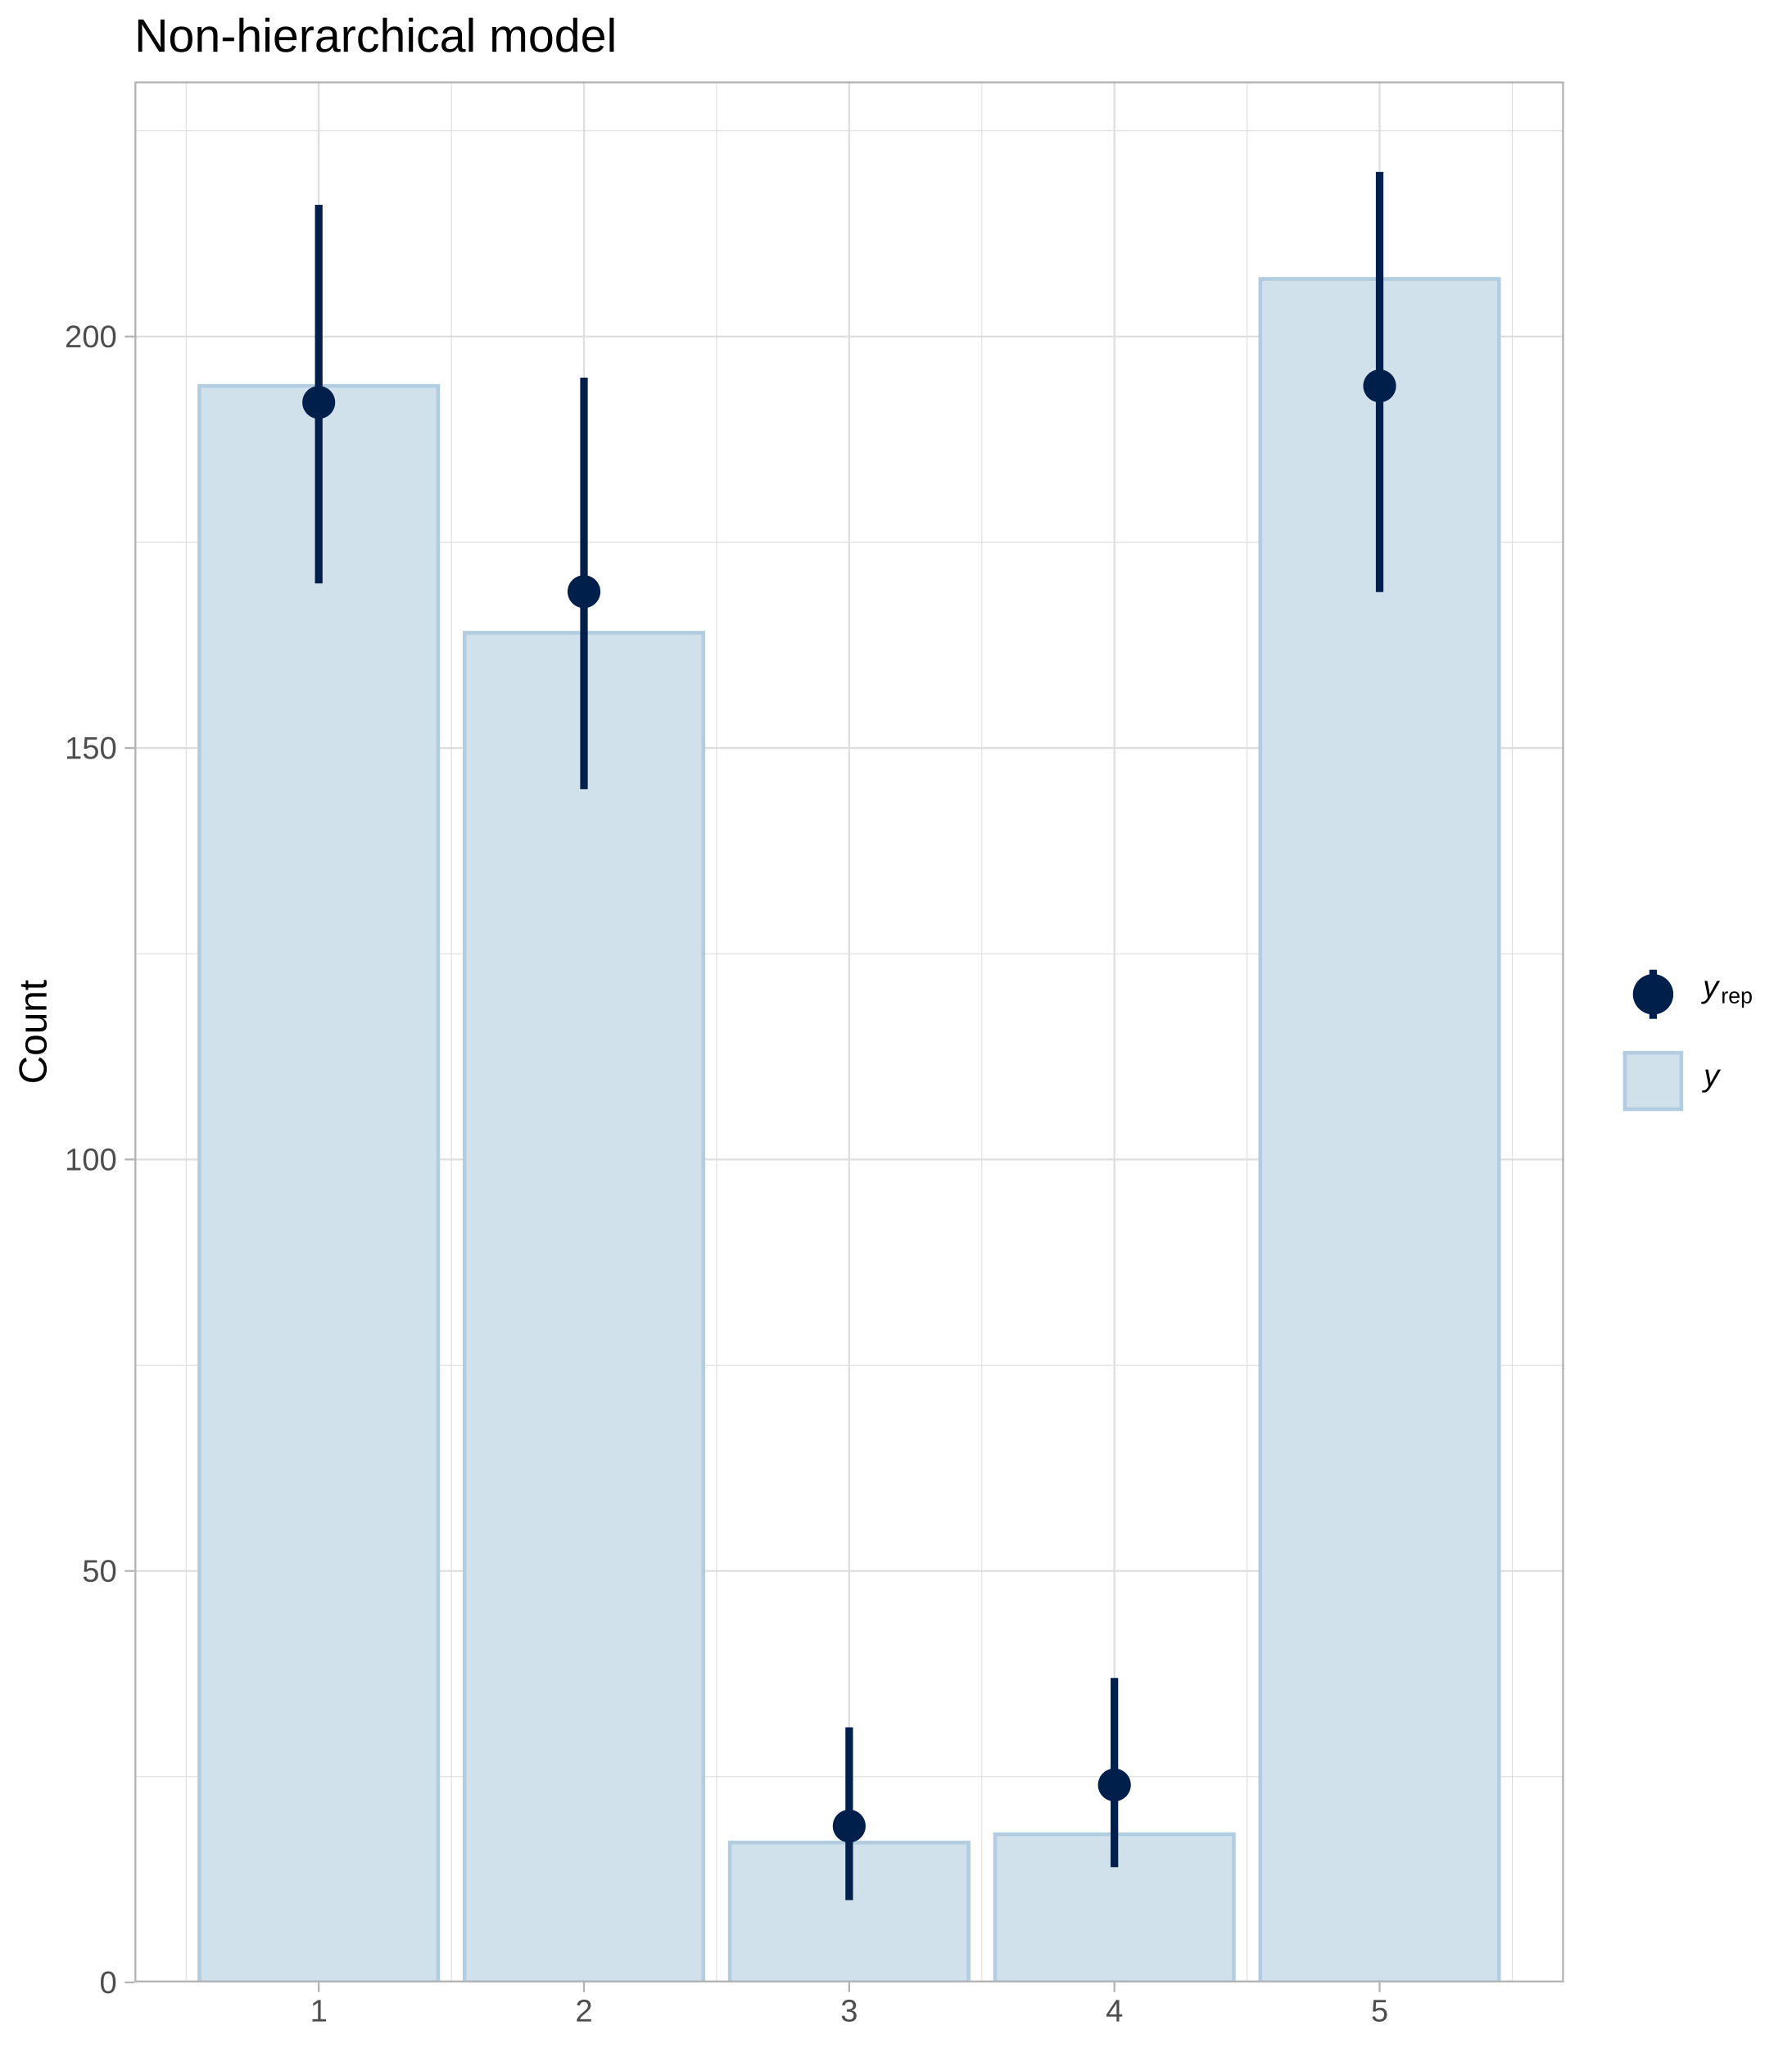
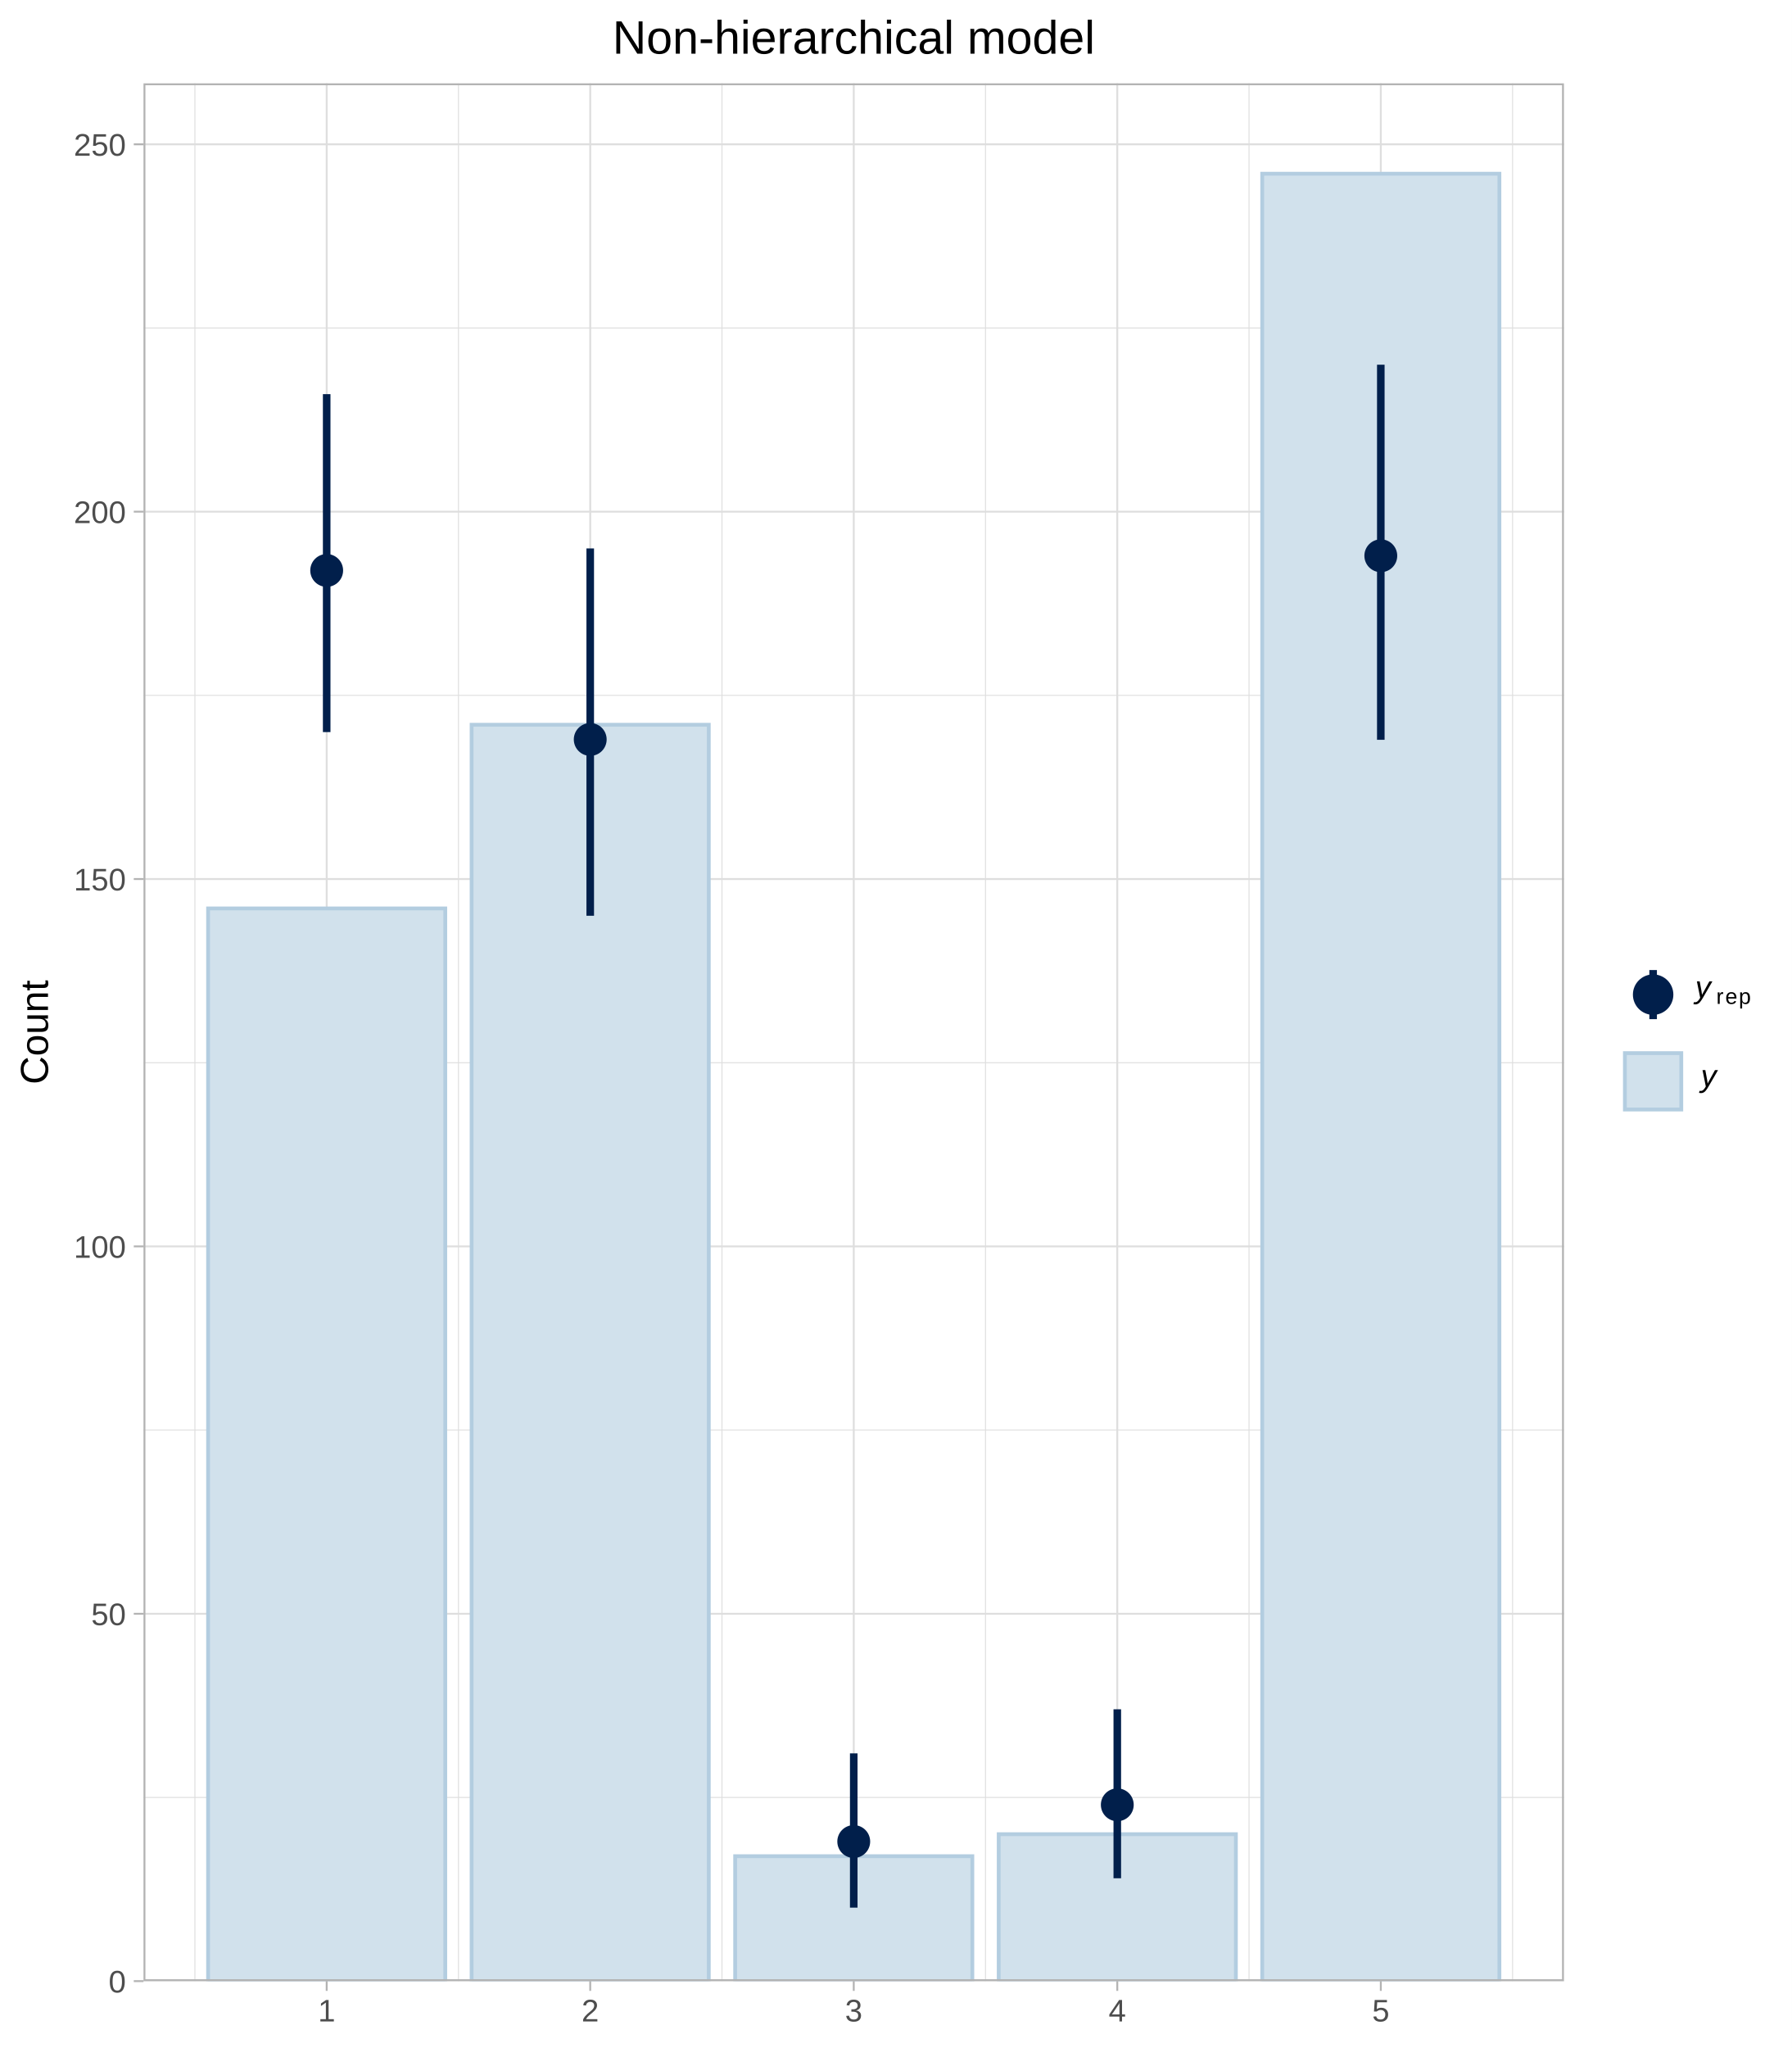
- <svg xmlns="http://www.w3.org/2000/svg" viewBox="0 0 504.00 576.00">
+ <svg xmlns="http://www.w3.org/2000/svg" class="svglite" width="504.00pt" height="576.00pt" viewBox="0 0 504.00 576.00">
  <defs>
    <style type="text/css">
-     line, polyline, polygon, path, rect, circle {
+     .svglite line, .svglite polyline, .svglite polygon, .svglite path, .svglite rect, .svglite circle {
      fill: none;
      stroke: #000000;
      stroke-linecap: round;
      stroke-linejoin: round;
      stroke-miterlimit: 10.00;
    }
  </style>
  </defs>
  <rect width="100%" height="100%" style="stroke: none; fill: #FFFFFF;" />
-   <rect x="0.00" y="0.00" width="504.00" height="576.00" style="stroke-width: 1.07; stroke: #FFFFFF; fill: #FFFFFF;" />
  <defs>
-     <clipPath id="cpMzcuODJ8NDM5Ljk3fDU1Ny41NXwyMi45MA==">
-       <rect x="37.82" y="22.90" width="402.15" height="534.65" />
-     </clipPath>
-   </defs>
-   <rect x="37.82" y="22.90" width="402.15" height="534.65" style="stroke-width: 1.07; stroke: none; fill: #FFFFFF;" clip-path="url(#cpMzcuODJ8NDM5Ljk3fDU1Ny41NXwyMi45MA==)" />
-   <polyline points="37.82,499.69 439.97,499.69 " style="stroke-width: 0.27; stroke: #DEDEDE; stroke-linecap: butt;" clip-path="url(#cpMzcuODJ8NDM5Ljk3fDU1Ny41NXwyMi45MA==)" />
-   <polyline points="37.82,383.97 439.97,383.97 " style="stroke-width: 0.27; stroke: #DEDEDE; stroke-linecap: butt;" clip-path="url(#cpMzcuODJ8NDM5Ljk3fDU1Ny41NXwyMi45MA==)" />
-   <polyline points="37.82,268.24 439.97,268.24 " style="stroke-width: 0.27; stroke: #DEDEDE; stroke-linecap: butt;" clip-path="url(#cpMzcuODJ8NDM5Ljk3fDU1Ny41NXwyMi45MA==)" />
-   <polyline points="37.82,152.51 439.97,152.51 " style="stroke-width: 0.27; stroke: #DEDEDE; stroke-linecap: butt;" clip-path="url(#cpMzcuODJ8NDM5Ljk3fDU1Ny41NXwyMi45MA==)" />
-   <polyline points="37.82,36.79 439.97,36.79 " style="stroke-width: 0.27; stroke: #DEDEDE; stroke-linecap: butt;" clip-path="url(#cpMzcuODJ8NDM5Ljk3fDU1Ny41NXwyMi45MA==)" />
-   <polyline points="52.37,557.55 52.37,22.90 " style="stroke-width: 0.27; stroke: #DEDEDE; stroke-linecap: butt;" clip-path="url(#cpMzcuODJ8NDM5Ljk3fDU1Ny41NXwyMi45MA==)" />
-   <polyline points="126.98,557.55 126.98,22.90 " style="stroke-width: 0.27; stroke: #DEDEDE; stroke-linecap: butt;" clip-path="url(#cpMzcuODJ8NDM5Ljk3fDU1Ny41NXwyMi45MA==)" />
-   <polyline points="201.59,557.55 201.59,22.90 " style="stroke-width: 0.27; stroke: #DEDEDE; stroke-linecap: butt;" clip-path="url(#cpMzcuODJ8NDM5Ljk3fDU1Ny41NXwyMi45MA==)" />
-   <polyline points="276.20,557.55 276.20,22.90 " style="stroke-width: 0.27; stroke: #DEDEDE; stroke-linecap: butt;" clip-path="url(#cpMzcuODJ8NDM5Ljk3fDU1Ny41NXwyMi45MA==)" />
-   <polyline points="350.81,557.55 350.81,22.90 " style="stroke-width: 0.27; stroke: #DEDEDE; stroke-linecap: butt;" clip-path="url(#cpMzcuODJ8NDM5Ljk3fDU1Ny41NXwyMi45MA==)" />
-   <polyline points="425.42,557.55 425.42,22.90 " style="stroke-width: 0.27; stroke: #DEDEDE; stroke-linecap: butt;" clip-path="url(#cpMzcuODJ8NDM5Ljk3fDU1Ny41NXwyMi45MA==)" />
-   <polyline points="37.82,557.55 439.97,557.55 " style="stroke-width: 0.53; stroke: #DEDEDE; stroke-linecap: butt;" clip-path="url(#cpMzcuODJ8NDM5Ljk3fDU1Ny41NXwyMi45MA==)" />
-   <polyline points="37.82,441.83 439.97,441.83 " style="stroke-width: 0.53; stroke: #DEDEDE; stroke-linecap: butt;" clip-path="url(#cpMzcuODJ8NDM5Ljk3fDU1Ny41NXwyMi45MA==)" />
-   <polyline points="37.82,326.10 439.97,326.10 " style="stroke-width: 0.53; stroke: #DEDEDE; stroke-linecap: butt;" clip-path="url(#cpMzcuODJ8NDM5Ljk3fDU1Ny41NXwyMi45MA==)" />
-   <polyline points="37.82,210.38 439.97,210.38 " style="stroke-width: 0.53; stroke: #DEDEDE; stroke-linecap: butt;" clip-path="url(#cpMzcuODJ8NDM5Ljk3fDU1Ny41NXwyMi45MA==)" />
-   <polyline points="37.82,94.65 439.97,94.65 " style="stroke-width: 0.53; stroke: #DEDEDE; stroke-linecap: butt;" clip-path="url(#cpMzcuODJ8NDM5Ljk3fDU1Ny41NXwyMi45MA==)" />
-   <polyline points="89.67,557.55 89.67,22.90 " style="stroke-width: 0.53; stroke: #DEDEDE; stroke-linecap: butt;" clip-path="url(#cpMzcuODJ8NDM5Ljk3fDU1Ny41NXwyMi45MA==)" />
-   <polyline points="164.28,557.55 164.28,22.90 " style="stroke-width: 0.53; stroke: #DEDEDE; stroke-linecap: butt;" clip-path="url(#cpMzcuODJ8NDM5Ljk3fDU1Ny41NXwyMi45MA==)" />
-   <polyline points="238.89,557.55 238.89,22.90 " style="stroke-width: 0.53; stroke: #DEDEDE; stroke-linecap: butt;" clip-path="url(#cpMzcuODJ8NDM5Ljk3fDU1Ny41NXwyMi45MA==)" />
-   <polyline points="313.50,557.55 313.50,22.90 " style="stroke-width: 0.53; stroke: #DEDEDE; stroke-linecap: butt;" clip-path="url(#cpMzcuODJ8NDM5Ljk3fDU1Ny41NXwyMi45MA==)" />
-   <polyline points="388.11,557.55 388.11,22.90 " style="stroke-width: 0.53; stroke: #DEDEDE; stroke-linecap: butt;" clip-path="url(#cpMzcuODJ8NDM5Ljk3fDU1Ny41NXwyMi45MA==)" />
-   <rect x="56.10" y="108.54" width="67.15" height="449.02" style="stroke-width: 1.07; stroke: #B3CDE0; stroke-linecap: square; stroke-linejoin: miter; fill: #D1E1EC;" clip-path="url(#cpMzcuODJ8NDM5Ljk3fDU1Ny41NXwyMi45MA==)" />
-   <rect x="130.71" y="177.97" width="67.15" height="379.58" style="stroke-width: 1.07; stroke: #B3CDE0; stroke-linecap: square; stroke-linejoin: miter; fill: #D1E1EC;" clip-path="url(#cpMzcuODJ8NDM5Ljk3fDU1Ny41NXwyMi45MA==)" />
-   <rect x="205.32" y="518.21" width="67.15" height="39.35" style="stroke-width: 1.07; stroke: #B3CDE0; stroke-linecap: square; stroke-linejoin: miter; fill: #D1E1EC;" clip-path="url(#cpMzcuODJ8NDM5Ljk3fDU1Ny41NXwyMi45MA==)" />
-   <rect x="279.93" y="515.89" width="67.15" height="41.66" style="stroke-width: 1.07; stroke: #B3CDE0; stroke-linecap: square; stroke-linejoin: miter; fill: #D1E1EC;" clip-path="url(#cpMzcuODJ8NDM5Ljk3fDU1Ny41NXwyMi45MA==)" />
-   <rect x="354.54" y="78.45" width="67.15" height="479.11" style="stroke-width: 1.07; stroke: #B3CDE0; stroke-linecap: square; stroke-linejoin: miter; fill: #D1E1EC;" clip-path="url(#cpMzcuODJ8NDM5Ljk3fDU1Ny41NXwyMi45MA==)" />
-   <line x1="89.67" y1="164.09" x2="89.67" y2="57.62" style="stroke-width: 2.13; stroke: #011F4B; stroke-linecap: butt;" clip-path="url(#cpMzcuODJ8NDM5Ljk3fDU1Ny41NXwyMi45MA==)" />
-   <line x1="164.28" y1="221.95" x2="164.28" y2="106.22" style="stroke-width: 2.13; stroke: #011F4B; stroke-linecap: butt;" clip-path="url(#cpMzcuODJ8NDM5Ljk3fDU1Ny41NXwyMi45MA==)" />
-   <line x1="238.89" y1="534.41" x2="238.89" y2="485.80" style="stroke-width: 2.13; stroke: #011F4B; stroke-linecap: butt;" clip-path="url(#cpMzcuODJ8NDM5Ljk3fDU1Ny41NXwyMi45MA==)" />
-   <line x1="313.50" y1="525.15" x2="313.50" y2="471.92" style="stroke-width: 2.13; stroke: #011F4B; stroke-linecap: butt;" clip-path="url(#cpMzcuODJ8NDM5Ljk3fDU1Ny41NXwyMi45MA==)" />
-   <line x1="388.11" y1="166.52" x2="388.11" y2="48.36" style="stroke-width: 2.13; stroke: #011F4B; stroke-linecap: butt;" clip-path="url(#cpMzcuODJ8NDM5Ljk3fDU1Ny41NXwyMi45MA==)" />
-   <circle cx="89.67" cy="113.17" r="3.91" style="stroke-width: 1.42; stroke: #011F4B; fill: #011F4B;" clip-path="url(#cpMzcuODJ8NDM5Ljk3fDU1Ny41NXwyMi45MA==)" />
-   <circle cx="164.28" cy="166.40" r="3.91" style="stroke-width: 1.42; stroke: #011F4B; fill: #011F4B;" clip-path="url(#cpMzcuODJ8NDM5Ljk3fDU1Ny41NXwyMi45MA==)" />
-   <circle cx="238.89" cy="513.58" r="3.91" style="stroke-width: 1.42; stroke: #011F4B; fill: #011F4B;" clip-path="url(#cpMzcuODJ8NDM5Ljk3fDU1Ny41NXwyMi45MA==)" />
-   <circle cx="313.50" cy="502.01" r="3.91" style="stroke-width: 1.42; stroke: #011F4B; fill: #011F4B;" clip-path="url(#cpMzcuODJ8NDM5Ljk3fDU1Ny41NXwyMi45MA==)" />
-   <circle cx="388.11" cy="108.54" r="3.91" style="stroke-width: 1.42; stroke: #011F4B; fill: #011F4B;" clip-path="url(#cpMzcuODJ8NDM5Ljk3fDU1Ny41NXwyMi45MA==)" />
-   <rect x="37.82" y="22.90" width="402.15" height="534.65" style="stroke-width: 1.07; stroke: #B3B3B3;" clip-path="url(#cpMzcuODJ8NDM5Ljk3fDU1Ny41NXwyMi45MA==)" />
-   <defs>
-     <clipPath id="cpMC4wMHw1MDQuMDB8NTc2LjAwfDAuMDA=">
+     <clipPath id="cpMC4wMHw1MDQuMDB8MC4wMHw1NzYuMDA=">
      <rect x="0.00" y="0.00" width="504.00" height="576.00" />
    </clipPath>
  </defs>
-   <g clip-path="url(#cpMC4wMHw1MDQuMDB8NTc2LjAwfDAuMDA=)">
-     <text x="28.00" y="560.58" style="font-size: 8.80px; fill: #4D4D4D; font-family: Arimo;" textLength="4.89px" lengthAdjust="spacingAndGlyphs">0</text>
+   <g clip-path="url(#cpMC4wMHw1MDQuMDB8MC4wMHw1NzYuMDA=)">
+     <rect x="0" y="0.00" width="504.00" height="576.00" style="stroke-width: 1.07; stroke: #FFFFFF; fill: #FFFFFF;" />
  </g>
-   <g clip-path="url(#cpMC4wMHw1MDQuMDB8NTc2LjAwfDAuMDA=)">
-     <text x="23.10" y="444.86" style="font-size: 8.80px; fill: #4D4D4D; font-family: Arimo;" textLength="9.79px" lengthAdjust="spacingAndGlyphs">50</text>
+   <defs>
+     <clipPath id="cpNDAuMzd8NDM5Ljk3fDIzLjQ0fDU1Ny4xOQ==">
+       <rect x="40.37" y="23.44" width="399.59" height="533.76" />
+     </clipPath>
+   </defs>
+   <g clip-path="url(#cpNDAuMzd8NDM5Ljk3fDIzLjQ0fDU1Ny4xOQ==)">
+     <rect x="40.37" y="23.44" width="399.59" height="533.76" style="stroke-width: 1.07; stroke: none; fill: #FFFFFF;" />
+     <polyline points="40.37,505.53 439.97,505.53 " style="stroke-width: 0.27; stroke: #DEDEDE; stroke-linecap: butt;" />
+     <polyline points="40.37,402.21 439.97,402.21 " style="stroke-width: 0.27; stroke: #DEDEDE; stroke-linecap: butt;" />
+     <polyline points="40.37,298.89 439.97,298.89 " style="stroke-width: 0.27; stroke: #DEDEDE; stroke-linecap: butt;" />
+     <polyline points="40.37,195.57 439.97,195.57 " style="stroke-width: 0.27; stroke: #DEDEDE; stroke-linecap: butt;" />
+     <polyline points="40.37,92.25 439.97,92.25 " style="stroke-width: 0.27; stroke: #DEDEDE; stroke-linecap: butt;" />
+     <polyline points="54.83,557.19 54.83,23.44 " style="stroke-width: 0.27; stroke: #DEDEDE; stroke-linecap: butt;" />
+     <polyline points="128.97,557.19 128.97,23.44 " style="stroke-width: 0.27; stroke: #DEDEDE; stroke-linecap: butt;" />
+     <polyline points="203.10,557.19 203.10,23.44 " style="stroke-width: 0.27; stroke: #DEDEDE; stroke-linecap: butt;" />
+     <polyline points="277.24,557.19 277.24,23.44 " style="stroke-width: 0.27; stroke: #DEDEDE; stroke-linecap: butt;" />
+     <polyline points="351.37,557.19 351.37,23.44 " style="stroke-width: 0.27; stroke: #DEDEDE; stroke-linecap: butt;" />
+     <polyline points="425.51,557.19 425.51,23.44 " style="stroke-width: 0.27; stroke: #DEDEDE; stroke-linecap: butt;" />
+     <polyline points="40.37,557.19 439.97,557.19 " style="stroke-width: 0.53; stroke: #DEDEDE; stroke-linecap: butt;" />
+     <polyline points="40.37,453.87 439.97,453.87 " style="stroke-width: 0.53; stroke: #DEDEDE; stroke-linecap: butt;" />
+     <polyline points="40.37,350.55 439.97,350.55 " style="stroke-width: 0.53; stroke: #DEDEDE; stroke-linecap: butt;" />
+     <polyline points="40.37,247.23 439.97,247.23 " style="stroke-width: 0.53; stroke: #DEDEDE; stroke-linecap: butt;" />
+     <polyline points="40.37,143.91 439.97,143.91 " style="stroke-width: 0.53; stroke: #DEDEDE; stroke-linecap: butt;" />
+     <polyline points="40.37,40.59 439.97,40.59 " style="stroke-width: 0.53; stroke: #DEDEDE; stroke-linecap: butt;" />
+     <polyline points="91.90,557.19 91.90,23.44 " style="stroke-width: 0.53; stroke: #DEDEDE; stroke-linecap: butt;" />
+     <polyline points="166.04,557.19 166.04,23.44 " style="stroke-width: 0.53; stroke: #DEDEDE; stroke-linecap: butt;" />
+     <polyline points="240.17,557.19 240.17,23.44 " style="stroke-width: 0.53; stroke: #DEDEDE; stroke-linecap: butt;" />
+     <polyline points="314.31,557.19 314.31,23.44 " style="stroke-width: 0.53; stroke: #DEDEDE; stroke-linecap: butt;" />
+     <polyline points="388.44,557.19 388.44,23.44 " style="stroke-width: 0.53; stroke: #DEDEDE; stroke-linecap: butt;" />
+     <rect x="58.54" y="255.50" width="66.72" height="301.70" style="stroke-width: 1.07; stroke: #B3CDE0; stroke-linecap: square; stroke-linejoin: miter; fill: #D1E1EC;" />
+     <rect x="132.67" y="203.84" width="66.72" height="353.36" style="stroke-width: 1.07; stroke: #B3CDE0; stroke-linecap: square; stroke-linejoin: miter; fill: #D1E1EC;" />
+     <rect x="206.81" y="522.06" width="66.72" height="35.13" style="stroke-width: 1.07; stroke: #B3CDE0; stroke-linecap: square; stroke-linejoin: miter; fill: #D1E1EC;" />
+     <rect x="280.95" y="515.87" width="66.72" height="41.33" style="stroke-width: 1.07; stroke: #B3CDE0; stroke-linecap: square; stroke-linejoin: miter; fill: #D1E1EC;" />
+     <rect x="355.08" y="48.86" width="66.72" height="508.34" style="stroke-width: 1.07; stroke: #B3CDE0; stroke-linecap: square; stroke-linejoin: miter; fill: #D1E1EC;" />
+     <line x1="91.90" y1="205.90" x2="91.90" y2="110.85" style="stroke-width: 2.13; stroke: #011F4B; stroke-linecap: butt;" />
+     <line x1="166.04" y1="257.56" x2="166.04" y2="154.24" style="stroke-width: 2.13; stroke: #011F4B; stroke-linecap: butt;" />
+     <line x1="240.17" y1="536.53" x2="240.17" y2="493.13" style="stroke-width: 2.13; stroke: #011F4B; stroke-linecap: butt;" />
+     <line x1="314.31" y1="528.26" x2="314.31" y2="480.74" style="stroke-width: 2.13; stroke: #011F4B; stroke-linecap: butt;" />
+     <line x1="388.44" y1="208.07" x2="388.44" y2="102.58" style="stroke-width: 2.13; stroke: #011F4B; stroke-linecap: butt;" />
+     <circle cx="91.90" cy="160.44" r="3.91" style="stroke-width: 1.42; stroke: #011F4B; fill: #011F4B;" />
+     <circle cx="166.04" cy="207.97" r="3.91" style="stroke-width: 1.42; stroke: #011F4B; fill: #011F4B;" />
+     <circle cx="240.17" cy="517.93" r="3.91" style="stroke-width: 1.42; stroke: #011F4B; fill: #011F4B;" />
+     <circle cx="314.31" cy="507.60" r="3.91" style="stroke-width: 1.42; stroke: #011F4B; fill: #011F4B;" />
+     <circle cx="388.44" cy="156.31" r="3.91" style="stroke-width: 1.42; stroke: #011F4B; fill: #011F4B;" />
+     <rect x="40.37" y="23.44" width="399.59" height="533.76" style="stroke-width: 1.07; stroke: #B3B3B3;" />
  </g>
-   <g clip-path="url(#cpMC4wMHw1MDQuMDB8NTc2LjAwfDAuMDA=)">
-     <text x="18.21" y="329.13" style="font-size: 8.80px; fill: #4D4D4D; font-family: Arimo;" textLength="14.68px" lengthAdjust="spacingAndGlyphs">100</text>
-   </g>
-   <g clip-path="url(#cpMC4wMHw1MDQuMDB8NTc2LjAwfDAuMDA=)">
-     <text x="18.21" y="213.40" style="font-size: 8.80px; fill: #4D4D4D; font-family: Arimo;" textLength="14.68px" lengthAdjust="spacingAndGlyphs">150</text>
-   </g>
-   <g clip-path="url(#cpMC4wMHw1MDQuMDB8NTc2LjAwfDAuMDA=)">
-     <text x="18.21" y="97.68" style="font-size: 8.80px; fill: #4D4D4D; font-family: Arimo;" textLength="14.68px" lengthAdjust="spacingAndGlyphs">200</text>
-   </g>
-   <polyline points="35.08,557.55 37.82,557.55 " style="stroke-width: 0.53; stroke: #B3B3B3; stroke-linecap: butt;" clip-path="url(#cpMC4wMHw1MDQuMDB8NTc2LjAwfDAuMDA=)" />
-   <polyline points="35.08,441.83 37.82,441.83 " style="stroke-width: 0.53; stroke: #B3B3B3; stroke-linecap: butt;" clip-path="url(#cpMC4wMHw1MDQuMDB8NTc2LjAwfDAuMDA=)" />
-   <polyline points="35.08,326.10 37.82,326.10 " style="stroke-width: 0.53; stroke: #B3B3B3; stroke-linecap: butt;" clip-path="url(#cpMC4wMHw1MDQuMDB8NTc2LjAwfDAuMDA=)" />
-   <polyline points="35.08,210.38 37.82,210.38 " style="stroke-width: 0.53; stroke: #B3B3B3; stroke-linecap: butt;" clip-path="url(#cpMC4wMHw1MDQuMDB8NTc2LjAwfDAuMDA=)" />
-   <polyline points="35.08,94.65 37.82,94.65 " style="stroke-width: 0.53; stroke: #B3B3B3; stroke-linecap: butt;" clip-path="url(#cpMC4wMHw1MDQuMDB8NTc2LjAwfDAuMDA=)" />
-   <polyline points="89.67,560.29 89.67,557.55 " style="stroke-width: 0.53; stroke: #B3B3B3; stroke-linecap: butt;" clip-path="url(#cpMC4wMHw1MDQuMDB8NTc2LjAwfDAuMDA=)" />
-   <polyline points="164.28,560.29 164.28,557.55 " style="stroke-width: 0.53; stroke: #B3B3B3; stroke-linecap: butt;" clip-path="url(#cpMC4wMHw1MDQuMDB8NTc2LjAwfDAuMDA=)" />
-   <polyline points="238.89,560.29 238.89,557.55 " style="stroke-width: 0.53; stroke: #B3B3B3; stroke-linecap: butt;" clip-path="url(#cpMC4wMHw1MDQuMDB8NTc2LjAwfDAuMDA=)" />
-   <polyline points="313.50,560.29 313.50,557.55 " style="stroke-width: 0.53; stroke: #B3B3B3; stroke-linecap: butt;" clip-path="url(#cpMC4wMHw1MDQuMDB8NTc2LjAwfDAuMDA=)" />
-   <polyline points="388.11,560.29 388.11,557.55 " style="stroke-width: 0.53; stroke: #B3B3B3; stroke-linecap: butt;" clip-path="url(#cpMC4wMHw1MDQuMDB8NTc2LjAwfDAuMDA=)" />
-   <g clip-path="url(#cpMC4wMHw1MDQuMDB8NTc2LjAwfDAuMDA=)">
-     <text x="87.23" y="568.54" style="font-size: 8.80px; fill: #4D4D4D; font-family: Arimo;" textLength="4.89px" lengthAdjust="spacingAndGlyphs">1</text>
-   </g>
-   <g clip-path="url(#cpMC4wMHw1MDQuMDB8NTc2LjAwfDAuMDA=)">
-     <text x="161.84" y="568.54" style="font-size: 8.80px; fill: #4D4D4D; font-family: Arimo;" textLength="4.89px" lengthAdjust="spacingAndGlyphs">2</text>
-   </g>
-   <g clip-path="url(#cpMC4wMHw1MDQuMDB8NTc2LjAwfDAuMDA=)">
-     <text x="236.45" y="568.54" style="font-size: 8.80px; fill: #4D4D4D; font-family: Arimo;" textLength="4.89px" lengthAdjust="spacingAndGlyphs">3</text>
-   </g>
-   <g clip-path="url(#cpMC4wMHw1MDQuMDB8NTc2LjAwfDAuMDA=)">
-     <text x="311.06" y="568.54" style="font-size: 8.80px; fill: #4D4D4D; font-family: Arimo;" textLength="4.89px" lengthAdjust="spacingAndGlyphs">4</text>
-   </g>
-   <g clip-path="url(#cpMC4wMHw1MDQuMDB8NTc2LjAwfDAuMDA=)">
-     <text x="385.67" y="568.54" style="font-size: 8.80px; fill: #4D4D4D; font-family: Arimo;" textLength="4.89px" lengthAdjust="spacingAndGlyphs">5</text>
-   </g>
-   <g clip-path="url(#cpMC4wMHw1MDQuMDB8NTc2LjAwfDAuMDA=)">
-     <text transform="translate(13.05,304.90) rotate(-90)" style="font-size: 11.00px; font-family: Arimo;" textLength="29.35px" lengthAdjust="spacingAndGlyphs">Count</text>
-   </g>
-   <rect x="450.93" y="262.30" width="47.59" height="31.47" style="stroke-width: 1.07; stroke: none; fill: #FFFFFF;" clip-path="url(#cpMC4wMHw1MDQuMDB8NTc2LjAwfDAuMDA=)" />
-   <rect x="456.41" y="271.01" width="17.28" height="17.28" style="stroke-width: 1.07; stroke: none; fill: #FFFFFF;" clip-path="url(#cpMC4wMHw1MDQuMDB8NTc2LjAwfDAuMDA=)" />
-   <line x1="465.05" y1="286.56" x2="465.05" y2="272.74" style="stroke-width: 2.13; stroke: #011F4B; stroke-linecap: butt;" clip-path="url(#cpMC4wMHw1MDQuMDB8NTc2LjAwfDAuMDA=)" />
-   <circle cx="465.05" cy="279.65" r="4.98" style="stroke-width: 1.42; stroke: #011F4B; fill: #011F4B;" clip-path="url(#cpMC4wMHw1MDQuMDB8NTc2LjAwfDAuMDA=)" />
-   <g clip-path="url(#cpMC4wMHw1MDQuMDB8NTc2LjAwfDAuMDA=)">
-     <text x="479.04" y="280.52" style="font-size: 8.80px; font-style: italic; font-family: Arimo;" textLength="4.40px" lengthAdjust="spacingAndGlyphs">y</text>
-   </g>
-   <g clip-path="url(#cpMC4wMHw1MDQuMDB8NTc2LjAwfDAuMDA=)">
-     <text x="484.14" y="282.15" style="font-size: 6.16px; font-family: Arimo;" textLength="2.05px" lengthAdjust="spacingAndGlyphs">r</text>
-   </g>
-   <g clip-path="url(#cpMC4wMHw1MDQuMDB8NTc2LjAwfDAuMDA=)">
-     <text x="486.19" y="282.15" style="font-size: 6.16px; font-family: Arimo;" textLength="3.43px" lengthAdjust="spacingAndGlyphs">e</text>
-   </g>
-   <g clip-path="url(#cpMC4wMHw1MDQuMDB8NTc2LjAwfDAuMDA=)">
-     <text x="489.62" y="282.15" style="font-size: 6.16px; font-family: Arimo;" textLength="3.43px" lengthAdjust="spacingAndGlyphs">p</text>
-   </g>
-   <rect x="450.93" y="286.68" width="38.22" height="31.47" style="stroke-width: 1.07; stroke: none; fill: #FFFFFF;" clip-path="url(#cpMC4wMHw1MDQuMDB8NTc2LjAwfDAuMDA=)" />
-   <rect x="456.41" y="295.40" width="17.28" height="17.28" style="stroke-width: 1.07; stroke: none; fill: #FFFFFF;" clip-path="url(#cpMC4wMHw1MDQuMDB8NTc2LjAwfDAuMDA=)" />
-   <rect x="457.11" y="296.10" width="15.86" height="15.86" style="stroke-width: 1.07; stroke: #B3CDE0; stroke-linecap: square; stroke-linejoin: miter; fill: #D1E1EC;" clip-path="url(#cpMC4wMHw1MDQuMDB8NTc2LjAwfDAuMDA=)" />
-   <g clip-path="url(#cpMC4wMHw1MDQuMDB8NTc2LjAwfDAuMDA=)">
-     <text x="479.27" y="305.45" style="font-size: 8.80px; font-style: italic; font-family: Arimo;" textLength="4.40px" lengthAdjust="spacingAndGlyphs">y</text>
-   </g>
-   <g clip-path="url(#cpMC4wMHw1MDQuMDB8NTc2LjAwfDAuMDA=)">
-     <text x="37.82" y="14.56" style="font-size: 13.20px; font-family: Arimo;" textLength="135.73px" lengthAdjust="spacingAndGlyphs">Non-hierarchical model</text>
+   <g clip-path="url(#cpMC4wMHw1MDQuMDB8MC4wMHw1NzYuMDA=)">
+     <text x="35.44" y="560.40" text-anchor="end" style="font-size: 8.80px; fill: #4D4D4D; font-family: Arimo;" textLength="5.59px" lengthAdjust="spacingAndGlyphs">0</text>
+     <text x="35.44" y="457.08" text-anchor="end" style="font-size: 8.80px; fill: #4D4D4D; font-family: Arimo;" textLength="11.19px" lengthAdjust="spacingAndGlyphs">50</text>
+     <text x="35.44" y="353.76" text-anchor="end" style="font-size: 8.80px; fill: #4D4D4D; font-family: Arimo;" textLength="16.78px" lengthAdjust="spacingAndGlyphs">100</text>
+     <text x="35.44" y="250.44" text-anchor="end" style="font-size: 8.80px; fill: #4D4D4D; font-family: Arimo;" textLength="16.78px" lengthAdjust="spacingAndGlyphs">150</text>
+     <text x="35.44" y="147.12" text-anchor="end" style="font-size: 8.80px; fill: #4D4D4D; font-family: Arimo;" textLength="16.78px" lengthAdjust="spacingAndGlyphs">200</text>
+     <text x="35.44" y="43.80" text-anchor="end" style="font-size: 8.80px; fill: #4D4D4D; font-family: Arimo;" textLength="16.78px" lengthAdjust="spacingAndGlyphs">250</text>
+     <polyline points="37.63,557.19 40.37,557.19 " style="stroke-width: 0.53; stroke: #B3B3B3; stroke-linecap: butt;" />
+     <polyline points="37.63,453.87 40.37,453.87 " style="stroke-width: 0.53; stroke: #B3B3B3; stroke-linecap: butt;" />
+     <polyline points="37.63,350.55 40.37,350.55 " style="stroke-width: 0.53; stroke: #B3B3B3; stroke-linecap: butt;" />
+     <polyline points="37.63,247.23 40.37,247.23 " style="stroke-width: 0.53; stroke: #B3B3B3; stroke-linecap: butt;" />
+     <polyline points="37.63,143.91 40.37,143.91 " style="stroke-width: 0.53; stroke: #B3B3B3; stroke-linecap: butt;" />
+     <polyline points="37.63,40.59 40.37,40.59 " style="stroke-width: 0.53; stroke: #B3B3B3; stroke-linecap: butt;" />
+     <polyline points="91.90,559.93 91.90,557.19 " style="stroke-width: 0.53; stroke: #B3B3B3; stroke-linecap: butt;" />
+     <polyline points="166.04,559.93 166.04,557.19 " style="stroke-width: 0.53; stroke: #B3B3B3; stroke-linecap: butt;" />
+     <polyline points="240.17,559.93 240.17,557.19 " style="stroke-width: 0.53; stroke: #B3B3B3; stroke-linecap: butt;" />
+     <polyline points="314.31,559.93 314.31,557.19 " style="stroke-width: 0.53; stroke: #B3B3B3; stroke-linecap: butt;" />
+     <polyline points="388.44,559.93 388.44,557.19 " style="stroke-width: 0.53; stroke: #B3B3B3; stroke-linecap: butt;" />
+     <text x="91.90" y="568.54" text-anchor="middle" style="font-size: 8.80px; fill: #4D4D4D; font-family: Arimo;" textLength="5.59px" lengthAdjust="spacingAndGlyphs">1</text>
+     <text x="166.04" y="568.54" text-anchor="middle" style="font-size: 8.80px; fill: #4D4D4D; font-family: Arimo;" textLength="5.59px" lengthAdjust="spacingAndGlyphs">2</text>
+     <text x="240.17" y="568.54" text-anchor="middle" style="font-size: 8.80px; fill: #4D4D4D; font-family: Arimo;" textLength="5.59px" lengthAdjust="spacingAndGlyphs">3</text>
+     <text x="314.31" y="568.54" text-anchor="middle" style="font-size: 8.80px; fill: #4D4D4D; font-family: Arimo;" textLength="5.59px" lengthAdjust="spacingAndGlyphs">4</text>
+     <text x="388.44" y="568.54" text-anchor="middle" style="font-size: 8.80px; fill: #4D4D4D; font-family: Arimo;" textLength="5.59px" lengthAdjust="spacingAndGlyphs">5</text>
+     <text transform="translate(13.50,290.32) rotate(-90)" text-anchor="middle" style="font-size: 11.00px; font-family: Arimo;" textLength="32.67px" lengthAdjust="spacingAndGlyphs">Count</text>
+     <rect x="450.93" y="262.39" width="47.59" height="31.47" style="stroke-width: 1.07; stroke: none; fill: #FFFFFF;" />
+     <rect x="456.41" y="271.10" width="17.28" height="17.28" style="stroke-width: 1.07; stroke: none; fill: #FFFFFF;" />
+     <line x1="465.05" y1="286.65" x2="465.05" y2="272.83" style="stroke-width: 2.13; stroke: #011F4B; stroke-linecap: butt;" />
+     <circle cx="465.05" cy="279.74" r="4.98" style="stroke-width: 1.42; stroke: #011F4B; fill: #011F4B;" />
+     <text x="476.88" y="280.66" style="font-size: 8.80px; font-style: italic; font-family: Arimo;" textLength="5.21px" lengthAdjust="spacingAndGlyphs">y</text>
+     <text x="482.81" y="282.35" style="font-size: 6.16px; font-family: Arimo;" textLength="2.53px" lengthAdjust="spacingAndGlyphs">r</text>
+     <text x="485.34" y="282.35" style="font-size: 6.16px; font-family: Arimo;" textLength="3.79px" lengthAdjust="spacingAndGlyphs">e</text>
+     <text x="489.13" y="282.35" style="font-size: 6.16px; font-family: Arimo;" textLength="3.91px" lengthAdjust="spacingAndGlyphs">p</text>
+     <rect x="450.93" y="286.77" width="38.22" height="31.47" style="stroke-width: 1.07; stroke: none; fill: #FFFFFF;" />
+     <rect x="456.41" y="295.48" width="17.28" height="17.28" style="stroke-width: 1.07; stroke: none; fill: #FFFFFF;" />
+     <rect x="457.11" y="296.19" width="15.86" height="15.86" style="stroke-width: 1.07; stroke: #B3CDE0; stroke-linecap: square; stroke-linejoin: miter; fill: #D1E1EC;" />
+     <text x="478.46" y="305.61" style="font-size: 8.80px; font-style: italic; font-family: Arimo;" textLength="5.21px" lengthAdjust="spacingAndGlyphs">y</text>
+     <text x="240.17" y="15.10" text-anchor="middle" style="font-size: 13.20px; font-family: Arimo;" textLength="153.37px" lengthAdjust="spacingAndGlyphs">Non-hierarchical model</text>
  </g>
</svg>
